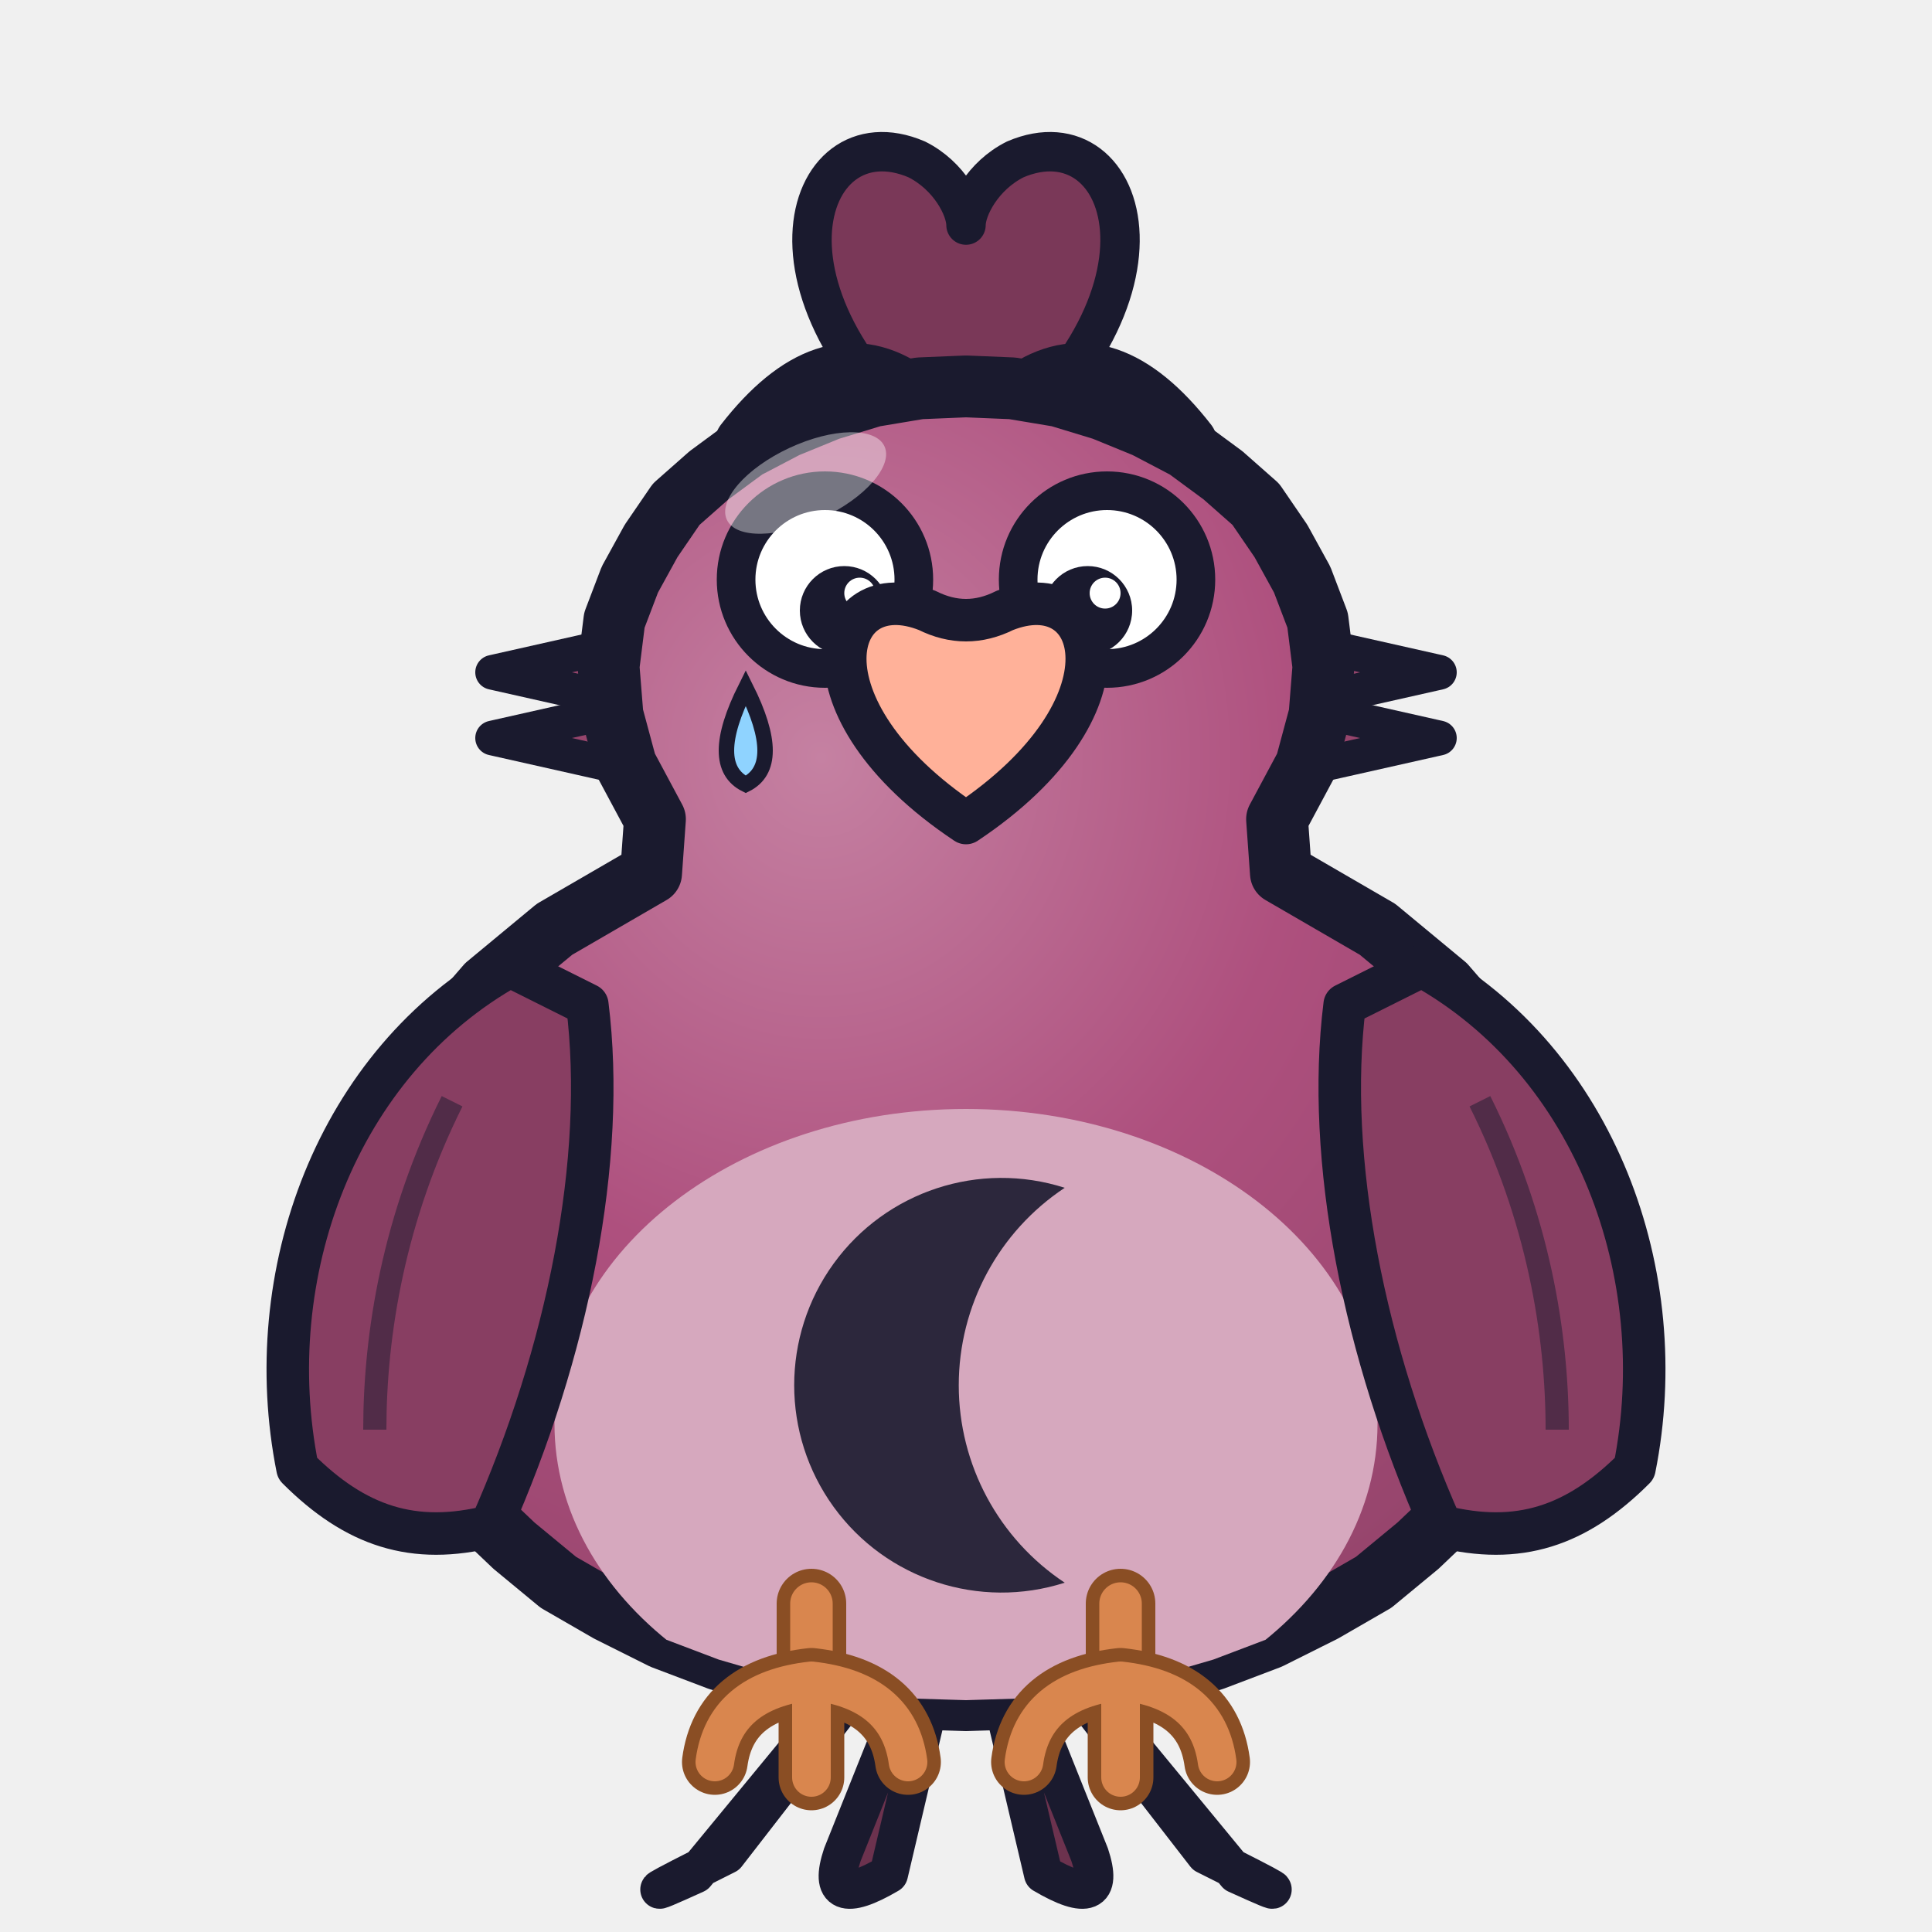
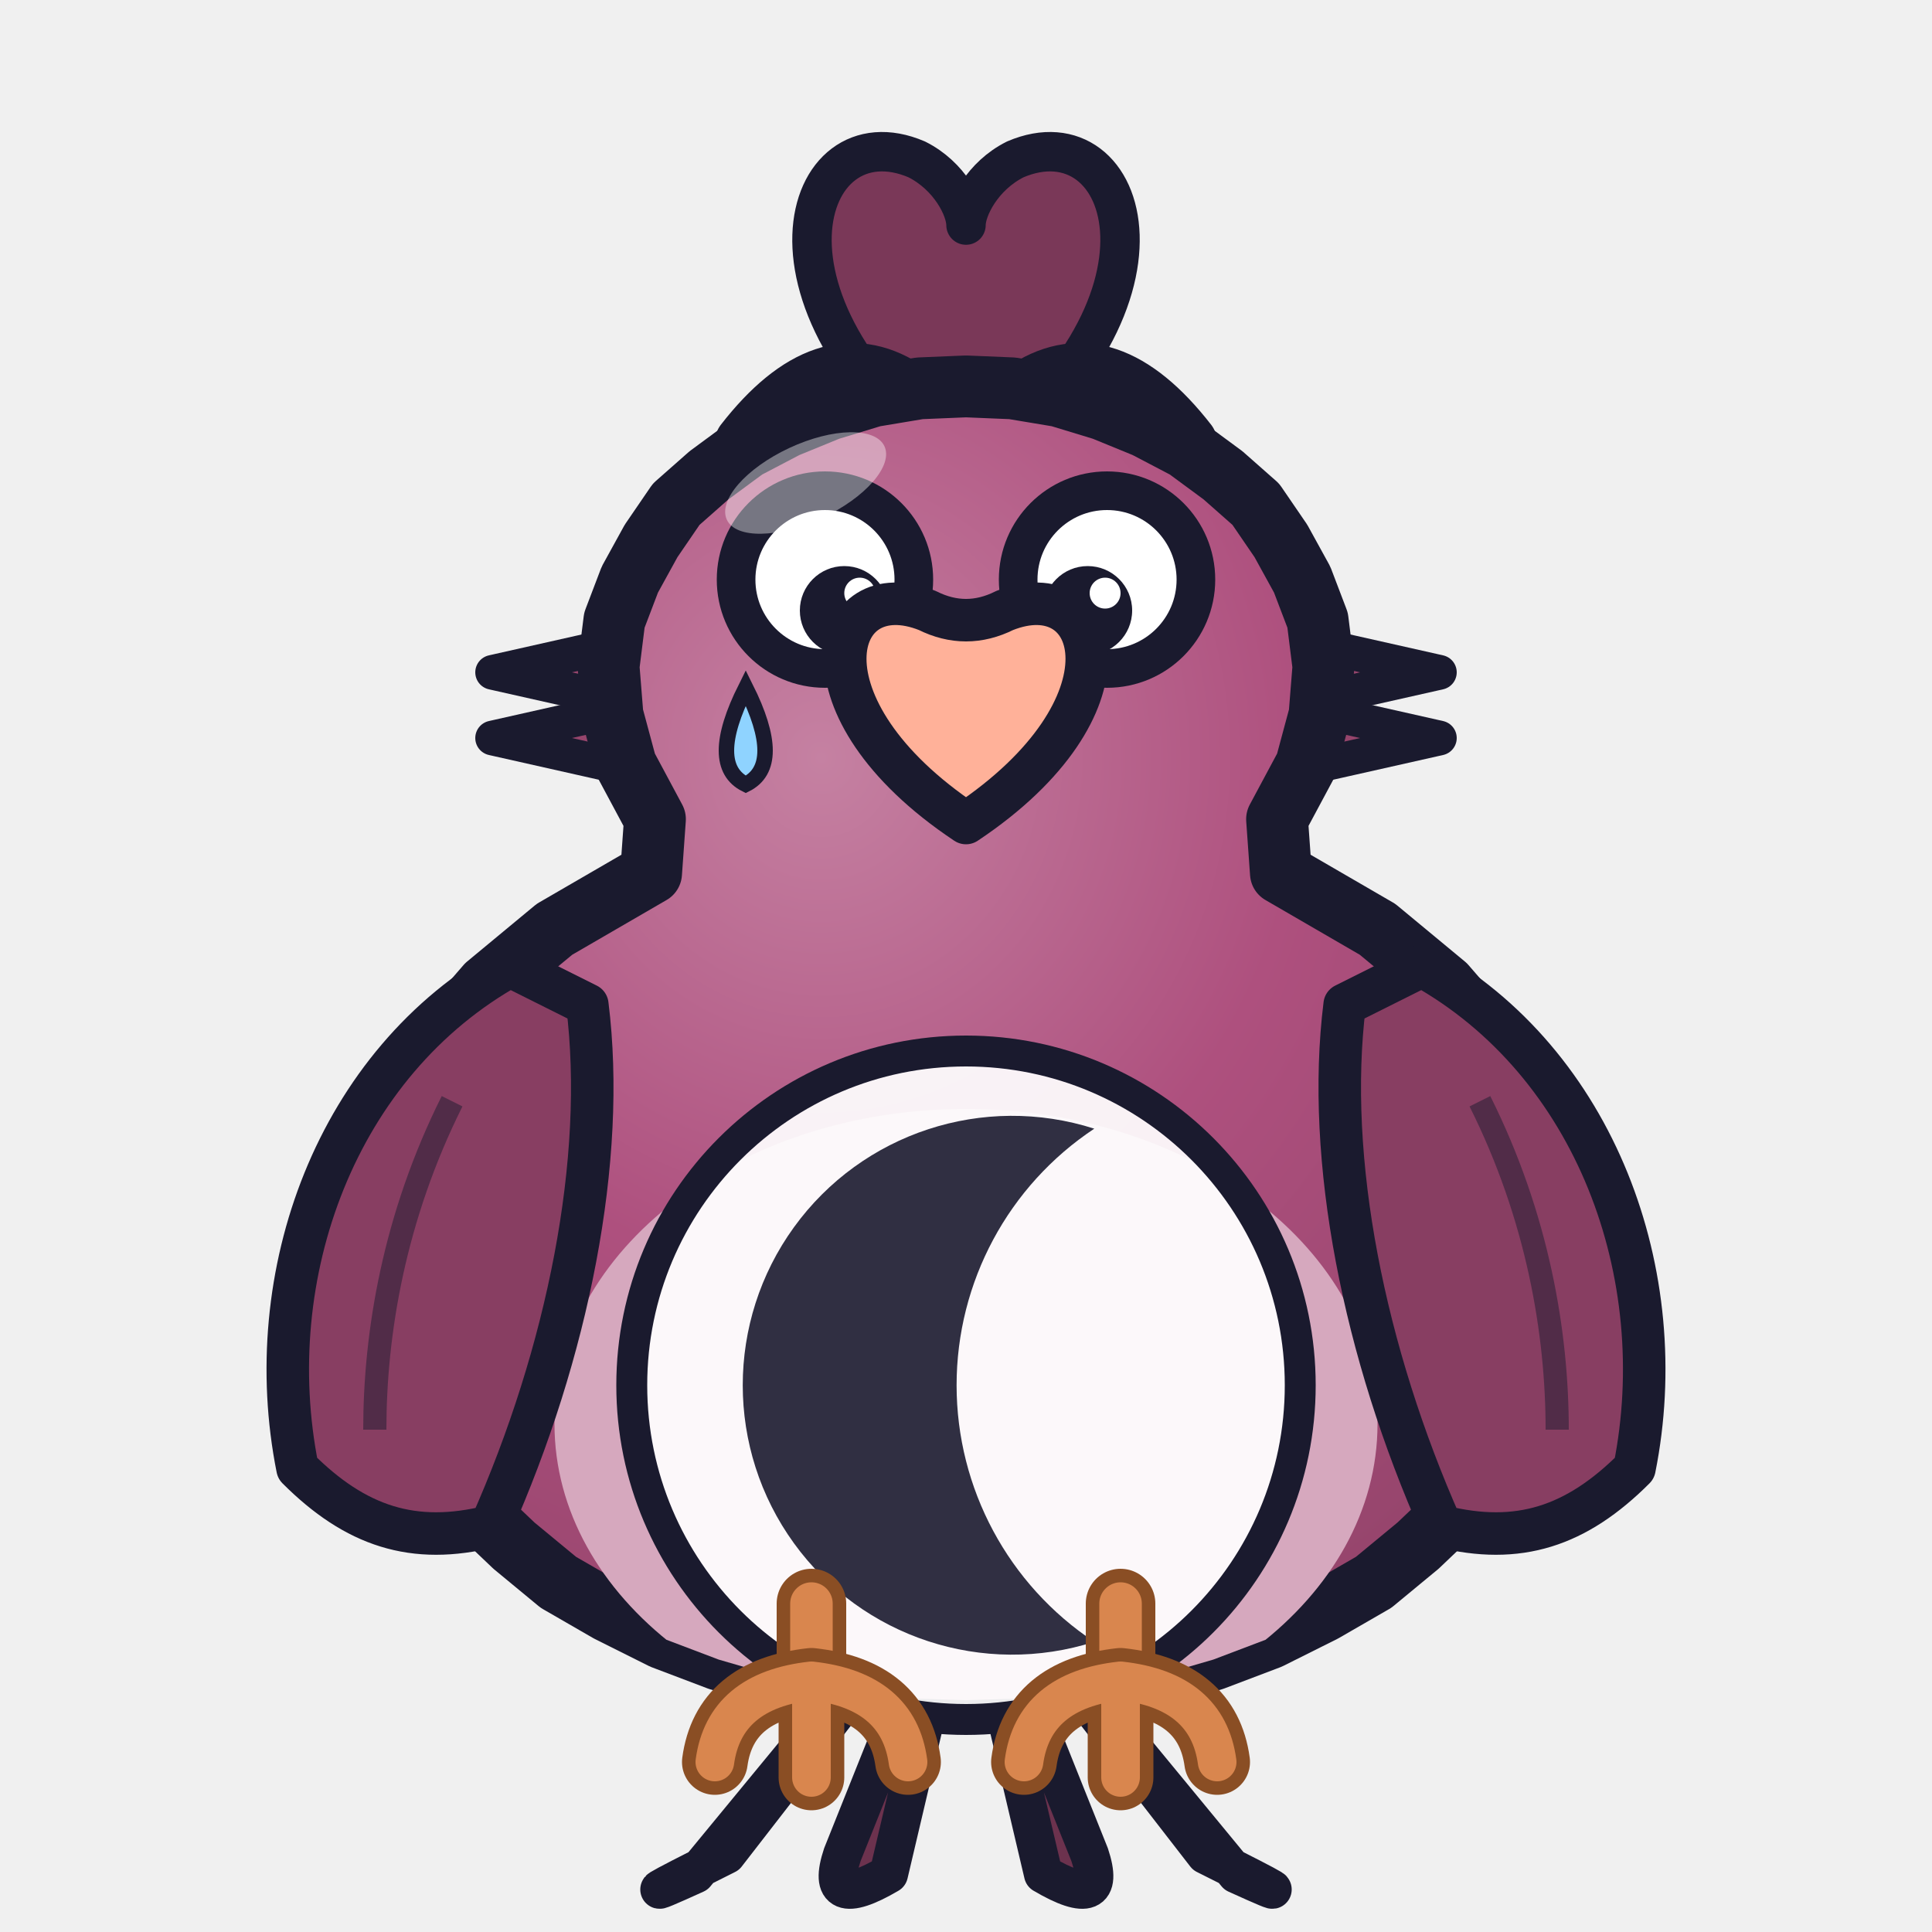
- <svg xmlns="http://www.w3.org/2000/svg" viewBox="0 0 100 100" data-color="pink" data-expr="sad" data-frame="fold" data-ver="5" data-character="복숭">
+ <svg xmlns="http://www.w3.org/2000/svg" viewBox="0 0 100 100" data-color="pink" data-expr="sad" data-frame="fold" data-ver="7a" data-character="복숭">
  <defs>
    <radialGradient id="gpink" cx="38%" cy="28%" r="80%">
      <stop offset="0" stop-color="#C581A2" />
      <stop offset=".5" stop-color="#AE507E" />
      <stop offset="1" stop-color="#94446B" />
    </radialGradient>
    <clipPath id="cpink">
      <path d="M50 20 52.4 20.1 54.8 20.5 57.1 21.2 59.3 22.1 61.4 23.2 63.3 24.6 65 26.1 66.3 28 67.4 30 68.2 32.1 68.5 34.5 68.3 37 67.6 39.6 66.1 42.4 66.3 45.2 71.3 48.1 74.8 51 77.4 54 79.1 57 80.3 59.9 80.9 62.8 81 65.6 80.6 68.4 79.9 71 78.8 73.5 77.3 75.9 75.5 78 73.4 80 71.1 81.9 68.5 83.4 65.7 84.8 62.8 85.9 59.7 86.8 56.5 87.5 53.3 87.9 50 88 46.7 87.9 43.5 87.5 40.3 86.8 37.2 85.9 34.3 84.8 31.5 83.4 28.9 81.9 26.6 80 24.5 78 22.7 75.9 21.2 73.5 20.1 71 19.4 68.4 19 65.6 19.1 62.8 19.7 59.9 20.9 57 22.6 54 25.2 51 28.7 48.1 33.7 45.2 33.9 42.4 32.4 39.6 31.7 37 31.5 34.5 31.8 32.1 32.6 30 33.7 28 35 26.1 36.7 24.6 38.6 23.2 40.7 22.1 42.9 21.2 45.2 20.5 47.6 20.1Z" />
    </clipPath>
  </defs>
  <path d="M50 80 L36 97 Q31.6 99 37.6 96Z" fill="#6C324E" stroke="#1A1A2E" stroke-width="2" stroke-linejoin="round" />
  <path d="M50 80 L64 97 Q68.4 99 62.4 96Z" fill="#6C324E" stroke="#1A1A2E" stroke-width="2" stroke-linejoin="round" />
  <path d="M50 80 L46 97 Q42.6 99 43.6 96Z" fill="#6C324E" stroke="#1A1A2E" stroke-width="2" stroke-linejoin="round" />
  <path d="M50 80 L54 97 Q57.4 99 56.4 96Z" fill="#6C324E" stroke="#1A1A2E" stroke-width="2" stroke-linejoin="round" />
  <g transform="translate(50 21) scale(.85)">
    <path d="M0 4 C-14 -6 -10 -18 -3 -15 C-1 -14 0 -12 0 -11 C0 -12 1 -14 3 -15 C10 -18 14 -6 0 4Z" fill="#7A3858" stroke="#1A1A2E" stroke-width="2.4" stroke-linejoin="round" />
  </g>
  <path d="M33.5 33 L25.5 34.8 L33.5 36.6Z" fill="#96456C" stroke="#1A1A2E" stroke-width="1.8" stroke-linejoin="round" />
  <path d="M33.5 36.4 L25.5 38.2 L33.5 40Z" fill="#96456C" stroke="#1A1A2E" stroke-width="1.8" stroke-linejoin="round" />
  <path d="M66.5 33 L74.5 34.8 L66.5 36.6Z" fill="#96456C" stroke="#1A1A2E" stroke-width="1.8" stroke-linejoin="round" />
  <path d="M66.5 36.4 L74.5 38.2 L66.5 40Z" fill="#96456C" stroke="#1A1A2E" stroke-width="1.8" stroke-linejoin="round" />
  <path d="M50 20 52.4 20.1 54.8 20.5 57.1 21.2 59.3 22.1 61.4 23.2 63.3 24.6 65 26.1 66.3 28 67.4 30 68.2 32.1 68.5 34.5 68.3 37 67.6 39.6 66.1 42.4 66.3 45.2 71.3 48.1 74.8 51 77.4 54 79.1 57 80.3 59.9 80.9 62.8 81 65.6 80.6 68.4 79.9 71 78.8 73.5 77.3 75.9 75.5 78 73.4 80 71.1 81.9 68.5 83.4 65.7 84.8 62.8 85.9 59.7 86.8 56.5 87.5 53.3 87.9 50 88 46.7 87.9 43.5 87.5 40.3 86.8 37.2 85.9 34.3 84.8 31.5 83.4 28.9 81.9 26.6 80 24.5 78 22.7 75.9 21.2 73.5 20.1 71 19.4 68.4 19 65.6 19.1 62.8 19.7 59.9 20.9 57 22.6 54 25.2 51 28.7 48.1 33.7 45.2 33.9 42.4 32.4 39.6 31.7 37 31.5 34.5 31.8 32.1 32.6 30 33.7 28 35 26.1 36.7 24.6 38.6 23.2 40.7 22.1 42.9 21.2 45.2 20.5 47.6 20.1Z" fill="url(#gpink)" stroke="#1A1A2E" stroke-width="3.2" stroke-linejoin="round" />
  <g clip-path="url(#cpink)">
    <ellipse cx="50" cy="73.7" rx="21.3" ry="16.3" fill="#D6A8BE" />
  </g>
-   <g transform="translate(50 71.7) scale(0.511) translate(-50 -50)">
+   <circle cx="50" cy="71.7" r="17.3" fill="#FFFFFF" fill-opacity=".92" stroke="#1A1A2E" stroke-width="1.6" />
+   <g transform="translate(50 71.7) scale(0.664) translate(-50 -50)">
    <path d="M60 30 A21 21 0 1 0 60 70 A24 24 0 0 1 60 30z" fill="#1A1A2E" fill-opacity=".9" />
  </g>
  <g class="wing wing-l">
    <g transform="translate(-7.6 0)">
      <path d="M34 50 C25 55 21 66 23 76 C26 79 29 80 33 79 C37 70 39 60 38 52Z" fill="#883E62" stroke="#1A1A2E" stroke-width="2.2" stroke-linejoin="round" />
      <path d="M31 57 C28 63 27 69 27 74" fill="none" stroke="#1A1A2E" stroke-width="1.2" opacity=".5" />
    </g>
  </g>
  <g class="wing wing-r" transform="translate(100 0) scale(-1 1)">
    <g transform="translate(-7.6 0)">
      <path d="M34 50 C25 55 21 66 23 76 C26 79 29 80 33 79 C37 70 39 60 38 52Z" fill="#883E62" stroke="#1A1A2E" stroke-width="2.2" stroke-linejoin="round" />
      <path d="M31 57 C28 63 27 69 27 74" fill="none" stroke="#1A1A2E" stroke-width="1.2" opacity=".5" />
    </g>
  </g>
  <path d="M42 83 V87" stroke="#8A4E24" stroke-width="3.6" stroke-linecap="round" />
  <path d="M42 83 V87" stroke="#D9864E" stroke-width="2.2" stroke-linecap="round" />
  <g fill="none" stroke-linecap="round">
    <path d="M42 87 q-4.5 .5 -5 4.2 M42 87 q0 2.5 0 5 M42 87 q4.5 .5 5 4.2" stroke="#8A4E24" stroke-width="3.4" />
    <path d="M42 87 q-4.5 .5 -5 4.2 M42 87 q0 2.5 0 5 M42 87 q4.5 .5 5 4.2" stroke="#D9864E" stroke-width="2" />
  </g>
  <path d="M58 83 V87" stroke="#8A4E24" stroke-width="3.6" stroke-linecap="round" />
  <path d="M58 83 V87" stroke="#D9864E" stroke-width="2.2" stroke-linecap="round" />
  <g fill="none" stroke-linecap="round">
    <path d="M58 87 q-4.5 .5 -5 4.2 M58 87 q0 2.5 0 5 M58 87 q4.5 .5 5 4.2" stroke="#8A4E24" stroke-width="3.4" />
    <path d="M58 87 q-4.5 .5 -5 4.2 M58 87 q0 2.5 0 5 M58 87 q4.5 .5 5 4.2" stroke="#D9864E" stroke-width="2" />
  </g>
  <path d="M38.5 22.9 Q42.7 17.5 46.8 20.1" fill="none" stroke="#1A1A2E" stroke-width="3" stroke-linecap="round" />
  <path d="M61.5 22.9 Q57.3 17.5 53.2 20.1" fill="none" stroke="#1A1A2E" stroke-width="3" stroke-linecap="round" />
  <circle cx="42.7" cy="30" r="4.6" fill="#fff" stroke="#1A1A2E" stroke-width="2" />
  <circle cx="43.7" cy="31.6" r="2.3" fill="#1A1A2E" />
  <circle cx="44.5" cy="30.7" r="0.8" fill="#fff" />
  <circle cx="57.3" cy="30" r="4.6" fill="#fff" stroke="#1A1A2E" stroke-width="2" />
  <circle cx="56.3" cy="31.6" r="2.3" fill="#1A1A2E" />
  <circle cx="57.2" cy="30.7" r="0.8" fill="#fff" />
  <path d="M38.6 35.6 q-2 4 0 5 q2 -1 0 -5z" fill="#8FD3FF" stroke="#1A1A2E" stroke-width=".8" />
  <path d="M50 42.6 C41 36.6 43 29.6 48 31.6 Q50 32.6 52 31.6 C57 29.6 59 36.6 50 42.6Z" fill="#FFB199" stroke="#1A1A2E" stroke-width="2.2" stroke-linejoin="round" />
  <path d="M50 42.6 C41 36.6 43 29.6 48 31.6 Q50 32.6 52 31.6 C57 29.6 59 36.6 50 42.6Z" fill="none" stroke="#fff" stroke-opacity=".0" />
  <ellipse cx="41.7" cy="25" rx="4.5" ry="2" fill="#fff" opacity=".4" transform="rotate(-25 41.7 25)" />
</svg>
